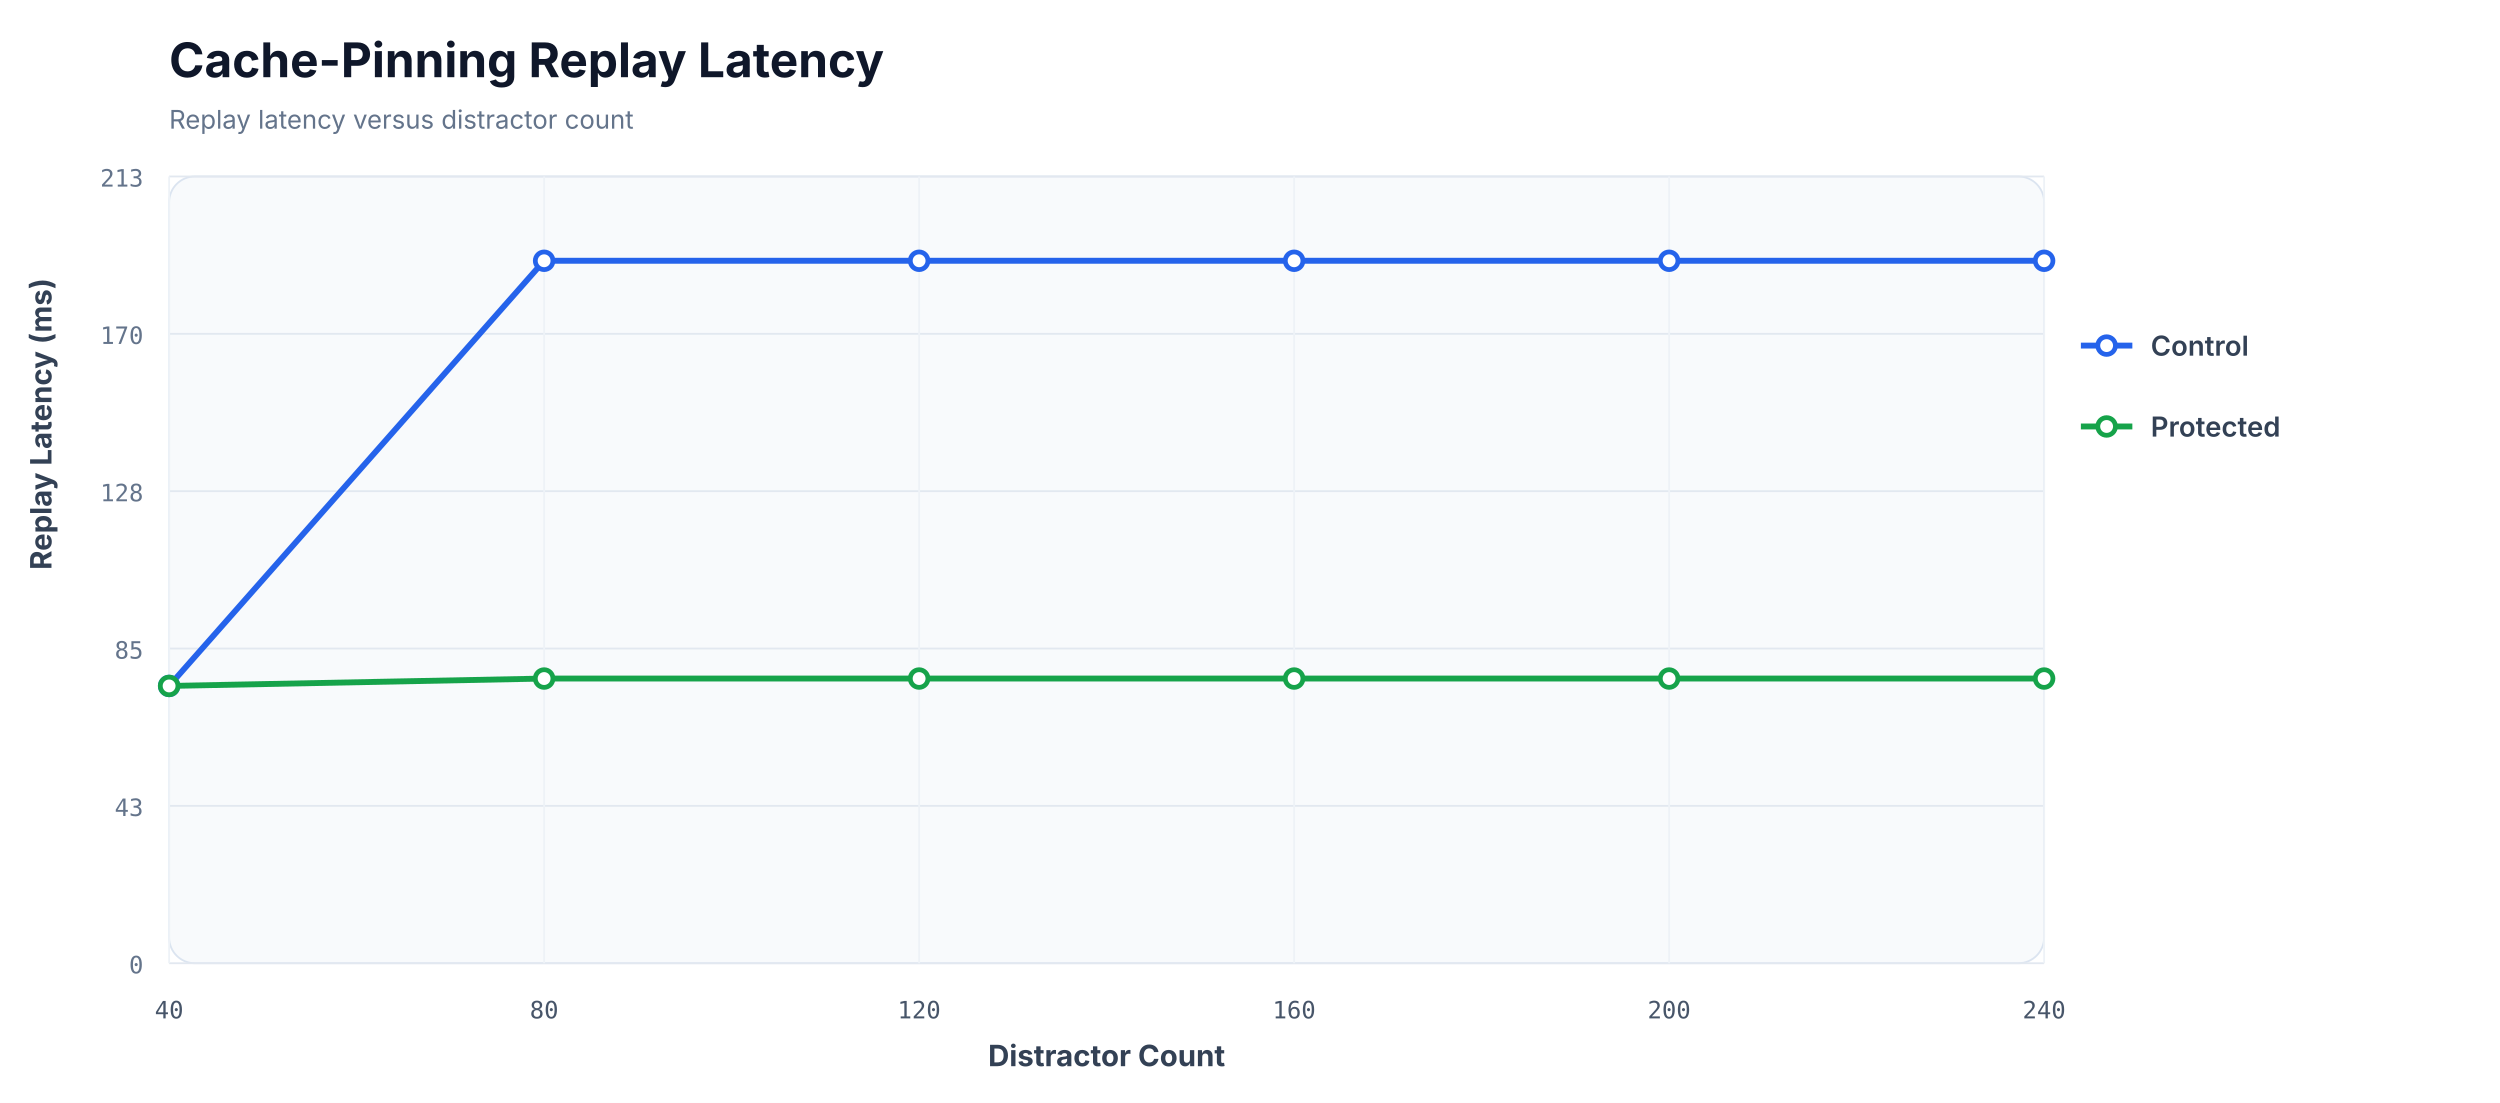
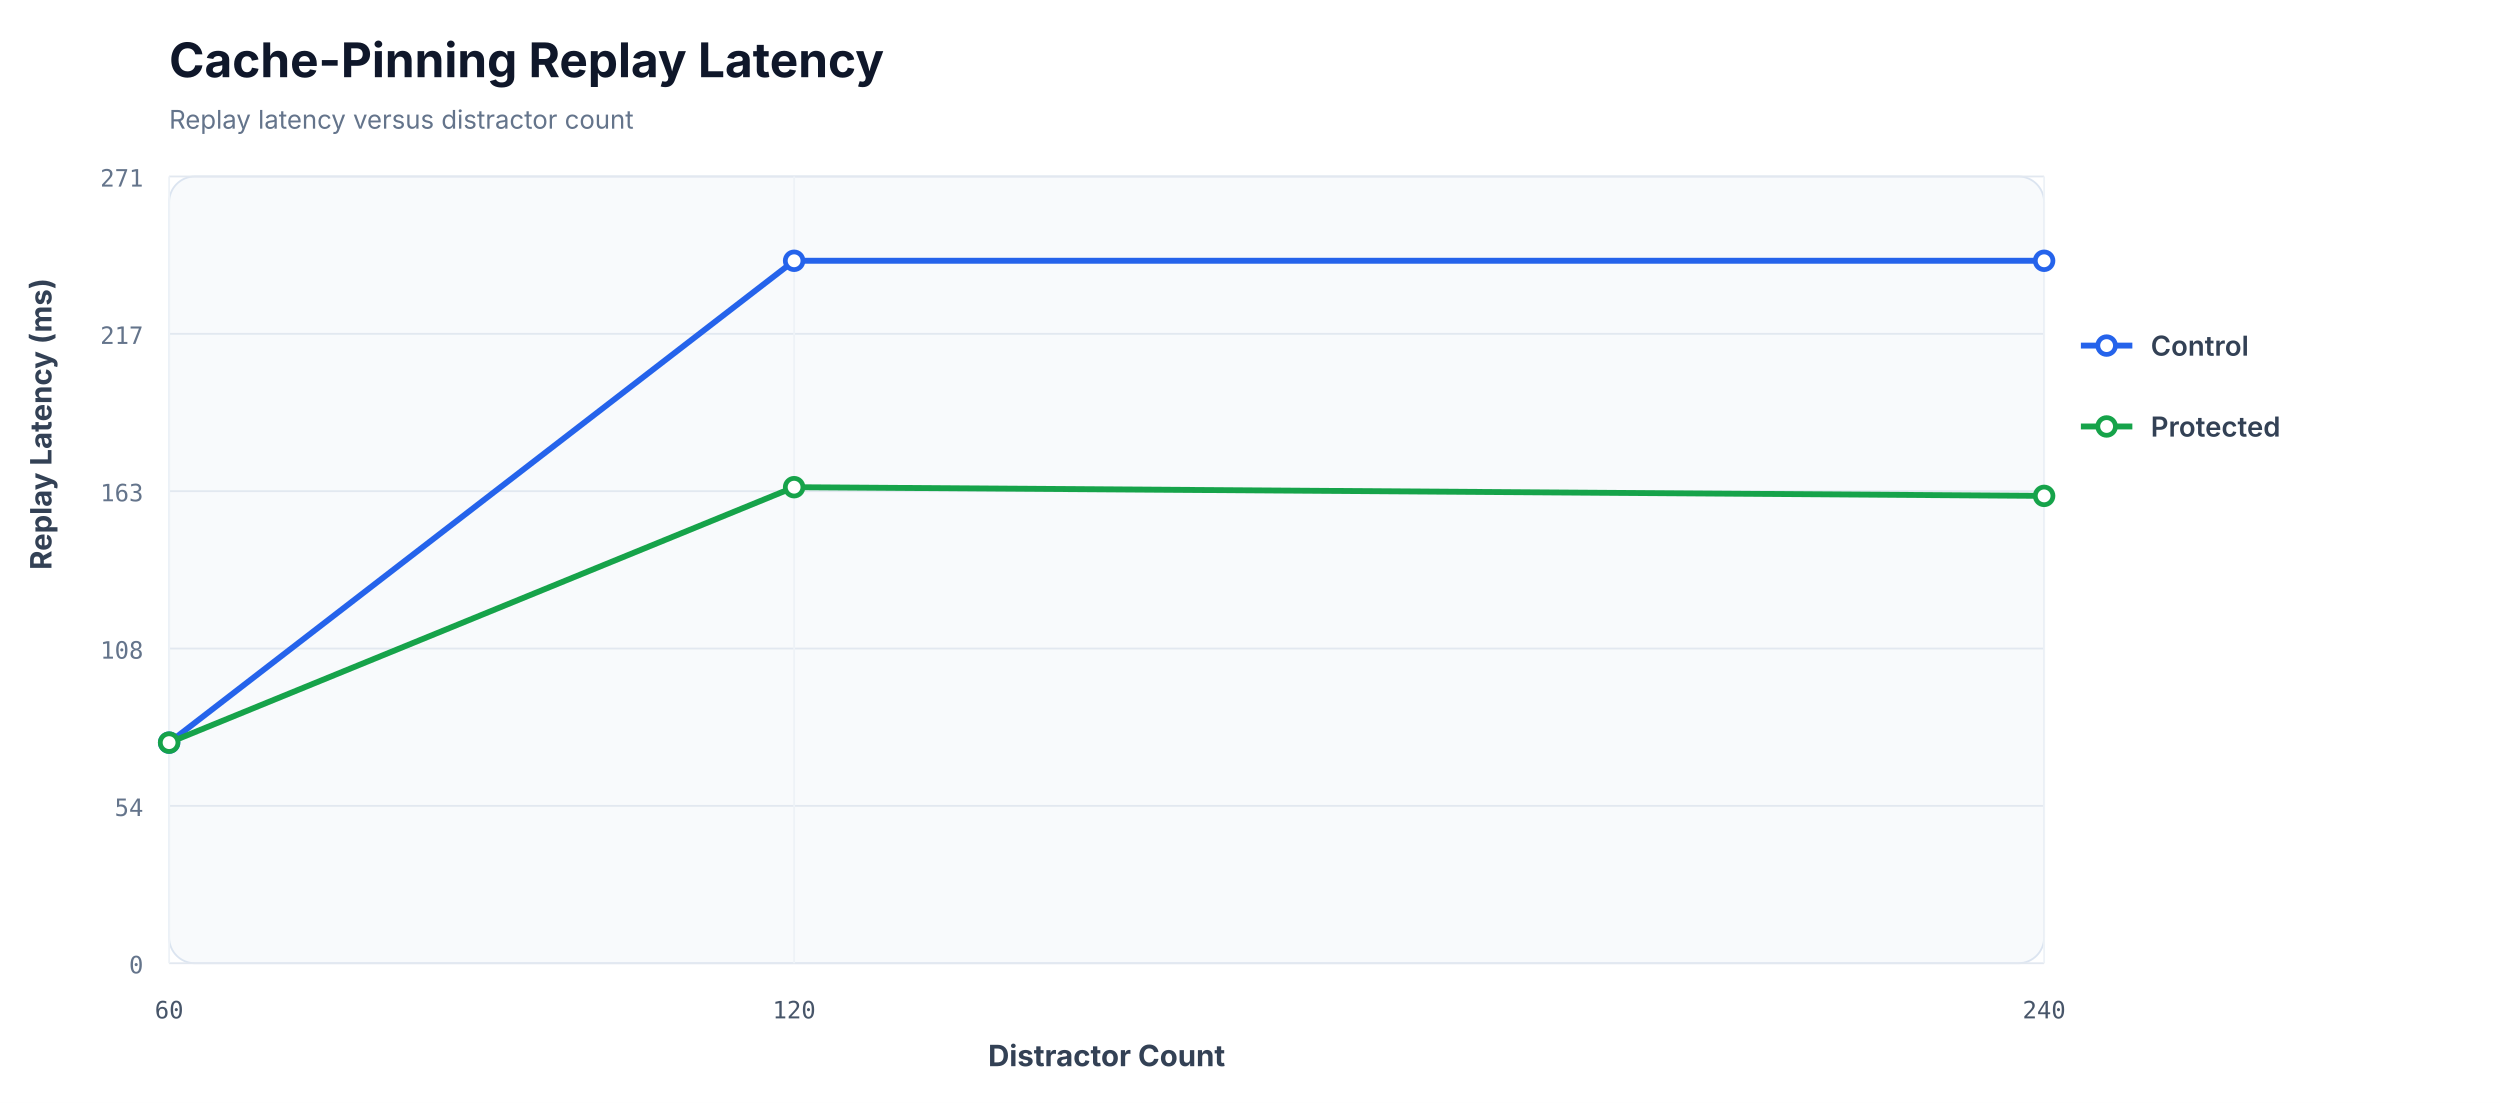
<svg xmlns="http://www.w3.org/2000/svg" width="1360" height="600" viewBox="0 0 1360 600">
  <rect width="100%" height="100%" fill="#ffffff" />
  <text x="92" y="42" font-family="Inter, Arial, sans-serif" font-size="26" font-weight="700" fill="#0f172a">Cache-Pinning Replay Latency</text>
  <text x="92" y="70" font-family="Inter, Arial, sans-serif" font-size="14" fill="#64748b">Replay latency versus distractor count</text>
  <rect x="92" y="96" width="1020" height="428" rx="14" fill="#f8fafc" stroke="#dbe4f0" />
  <line x1="92" y1="524.00" x2="1112" y2="524.00" stroke="#e2e8f0" stroke-width="1" />
  <text x="78" y="529.50" text-anchor="end" font-family="JetBrains Mono, monospace" font-size="13" fill="#64748b">0</text>
  <line x1="92" y1="438.40" x2="1112" y2="438.40" stroke="#e2e8f0" stroke-width="1" />
-   <text x="78" y="443.90" text-anchor="end" font-family="JetBrains Mono, monospace" font-size="13" fill="#64748b">43</text>
+   <text x="78" y="443.90" text-anchor="end" font-family="JetBrains Mono, monospace" font-size="13" fill="#64748b">54</text>
  <line x1="92" y1="352.80" x2="1112" y2="352.80" stroke="#e2e8f0" stroke-width="1" />
-   <text x="78" y="358.30" text-anchor="end" font-family="JetBrains Mono, monospace" font-size="13" fill="#64748b">85</text>
+   <text x="78" y="358.30" text-anchor="end" font-family="JetBrains Mono, monospace" font-size="13" fill="#64748b">108</text>
  <line x1="92" y1="267.20" x2="1112" y2="267.20" stroke="#e2e8f0" stroke-width="1" />
-   <text x="78" y="272.70" text-anchor="end" font-family="JetBrains Mono, monospace" font-size="13" fill="#64748b">128</text>
+   <text x="78" y="272.70" text-anchor="end" font-family="JetBrains Mono, monospace" font-size="13" fill="#64748b">163</text>
  <line x1="92" y1="181.60" x2="1112" y2="181.60" stroke="#e2e8f0" stroke-width="1" />
-   <text x="78" y="187.10" text-anchor="end" font-family="JetBrains Mono, monospace" font-size="13" fill="#64748b">170</text>
+   <text x="78" y="187.10" text-anchor="end" font-family="JetBrains Mono, monospace" font-size="13" fill="#64748b">217</text>
  <line x1="92" y1="96.00" x2="1112" y2="96.00" stroke="#e2e8f0" stroke-width="1" />
-   <text x="78" y="101.50" text-anchor="end" font-family="JetBrains Mono, monospace" font-size="13" fill="#64748b">213</text>
+   <text x="78" y="101.50" text-anchor="end" font-family="JetBrains Mono, monospace" font-size="13" fill="#64748b">271</text>
  <line x1="92.00" y1="96" x2="92.00" y2="524" stroke="#eef2f7" stroke-width="1" />
-   <text x="92.00" y="554" text-anchor="middle" font-family="JetBrains Mono, monospace" font-size="13" fill="#475569">40</text>
-   <line x1="296.00" y1="96" x2="296.00" y2="524" stroke="#eef2f7" stroke-width="1" />
-   <text x="296.00" y="554" text-anchor="middle" font-family="JetBrains Mono, monospace" font-size="13" fill="#475569">80</text>
-   <line x1="500.00" y1="96" x2="500.00" y2="524" stroke="#eef2f7" stroke-width="1" />
-   <text x="500.00" y="554" text-anchor="middle" font-family="JetBrains Mono, monospace" font-size="13" fill="#475569">120</text>
-   <line x1="704.00" y1="96" x2="704.00" y2="524" stroke="#eef2f7" stroke-width="1" />
-   <text x="704.00" y="554" text-anchor="middle" font-family="JetBrains Mono, monospace" font-size="13" fill="#475569">160</text>
-   <line x1="908.00" y1="96" x2="908.00" y2="524" stroke="#eef2f7" stroke-width="1" />
-   <text x="908.00" y="554" text-anchor="middle" font-family="JetBrains Mono, monospace" font-size="13" fill="#475569">200</text>
+   <text x="92.00" y="554" text-anchor="middle" font-family="JetBrains Mono, monospace" font-size="13" fill="#475569">60</text>
+   <line x1="432.00" y1="96" x2="432.00" y2="524" stroke="#eef2f7" stroke-width="1" />
+   <text x="432.00" y="554" text-anchor="middle" font-family="JetBrains Mono, monospace" font-size="13" fill="#475569">120</text>
  <line x1="1112.00" y1="96" x2="1112.00" y2="524" stroke="#eef2f7" stroke-width="1" />
  <text x="1112.00" y="554" text-anchor="middle" font-family="JetBrains Mono, monospace" font-size="13" fill="#475569">240</text>
-   <polyline fill="none" stroke="#2563eb" stroke-width="3.2" points="92.00,373.15 296.00,141.86 500.00,141.86 704.00,141.86 908.00,141.86 1112.00,141.86" />
-   <circle cx="92.00" cy="373.15" r="4.8" fill="#ffffff" stroke="#2563eb" stroke-width="2.6" />
-   <circle cx="296.00" cy="141.86" r="4.8" fill="#ffffff" stroke="#2563eb" stroke-width="2.6" />
-   <circle cx="500.00" cy="141.86" r="4.8" fill="#ffffff" stroke="#2563eb" stroke-width="2.6" />
-   <circle cx="704.00" cy="141.86" r="4.8" fill="#ffffff" stroke="#2563eb" stroke-width="2.6" />
-   <circle cx="908.00" cy="141.86" r="4.8" fill="#ffffff" stroke="#2563eb" stroke-width="2.6" />
+   <polyline fill="none" stroke="#2563eb" stroke-width="3.2" points="92.00,403.99 432.00,141.86 1112.00,141.86" />
+   <circle cx="92.00" cy="403.99" r="4.8" fill="#ffffff" stroke="#2563eb" stroke-width="2.6" />
+   <circle cx="432.00" cy="141.86" r="4.8" fill="#ffffff" stroke="#2563eb" stroke-width="2.6" />
  <circle cx="1112.00" cy="141.86" r="4.8" fill="#ffffff" stroke="#2563eb" stroke-width="2.6" />
-   <polyline fill="none" stroke="#16a34a" stroke-width="3.2" points="92.00,373.15 296.00,369.13 500.00,369.13 704.00,369.13 908.00,369.13 1112.00,369.13" />
-   <circle cx="92.00" cy="373.15" r="4.8" fill="#ffffff" stroke="#16a34a" stroke-width="2.6" />
-   <circle cx="296.00" cy="369.13" r="4.8" fill="#ffffff" stroke="#16a34a" stroke-width="2.6" />
-   <circle cx="500.00" cy="369.13" r="4.8" fill="#ffffff" stroke="#16a34a" stroke-width="2.6" />
-   <circle cx="704.00" cy="369.13" r="4.8" fill="#ffffff" stroke="#16a34a" stroke-width="2.6" />
-   <circle cx="908.00" cy="369.13" r="4.8" fill="#ffffff" stroke="#16a34a" stroke-width="2.6" />
-   <circle cx="1112.00" cy="369.13" r="4.8" fill="#ffffff" stroke="#16a34a" stroke-width="2.6" />
+   <polyline fill="none" stroke="#16a34a" stroke-width="3.2" points="92.00,403.99 432.00,265.03 1112.00,269.76" />
+   <circle cx="92.00" cy="403.99" r="4.8" fill="#ffffff" stroke="#16a34a" stroke-width="2.6" />
+   <circle cx="432.00" cy="265.03" r="4.8" fill="#ffffff" stroke="#16a34a" stroke-width="2.6" />
+   <circle cx="1112.00" cy="269.76" r="4.8" fill="#ffffff" stroke="#16a34a" stroke-width="2.6" />
  <text x="28" y="310.00" transform="rotate(-90 28 310.00)" font-family="Inter, Arial, sans-serif" font-size="16" font-weight="700" fill="#334155">Replay Latency (ms)</text>
  <text x="602.00" y="580" text-anchor="middle" font-family="Inter, Arial, sans-serif" font-size="16" font-weight="700" fill="#334155">Distractor Count</text>
  <line x1="1132" y1="188" x2="1160" y2="188" stroke="#2563eb" stroke-width="3.2" />
  <circle cx="1146" cy="188" r="4.8" fill="#ffffff" stroke="#2563eb" stroke-width="2.6" />
  <text x="1170" y="193.5" font-family="Inter, Arial, sans-serif" font-size="15" font-weight="600" fill="#334155">Control</text>
  <line x1="1132" y1="232" x2="1160" y2="232" stroke="#16a34a" stroke-width="3.2" />
  <circle cx="1146" cy="232" r="4.8" fill="#ffffff" stroke="#16a34a" stroke-width="2.6" />
  <text x="1170" y="237.5" font-family="Inter, Arial, sans-serif" font-size="15" font-weight="600" fill="#334155">Protected</text>
</svg>
